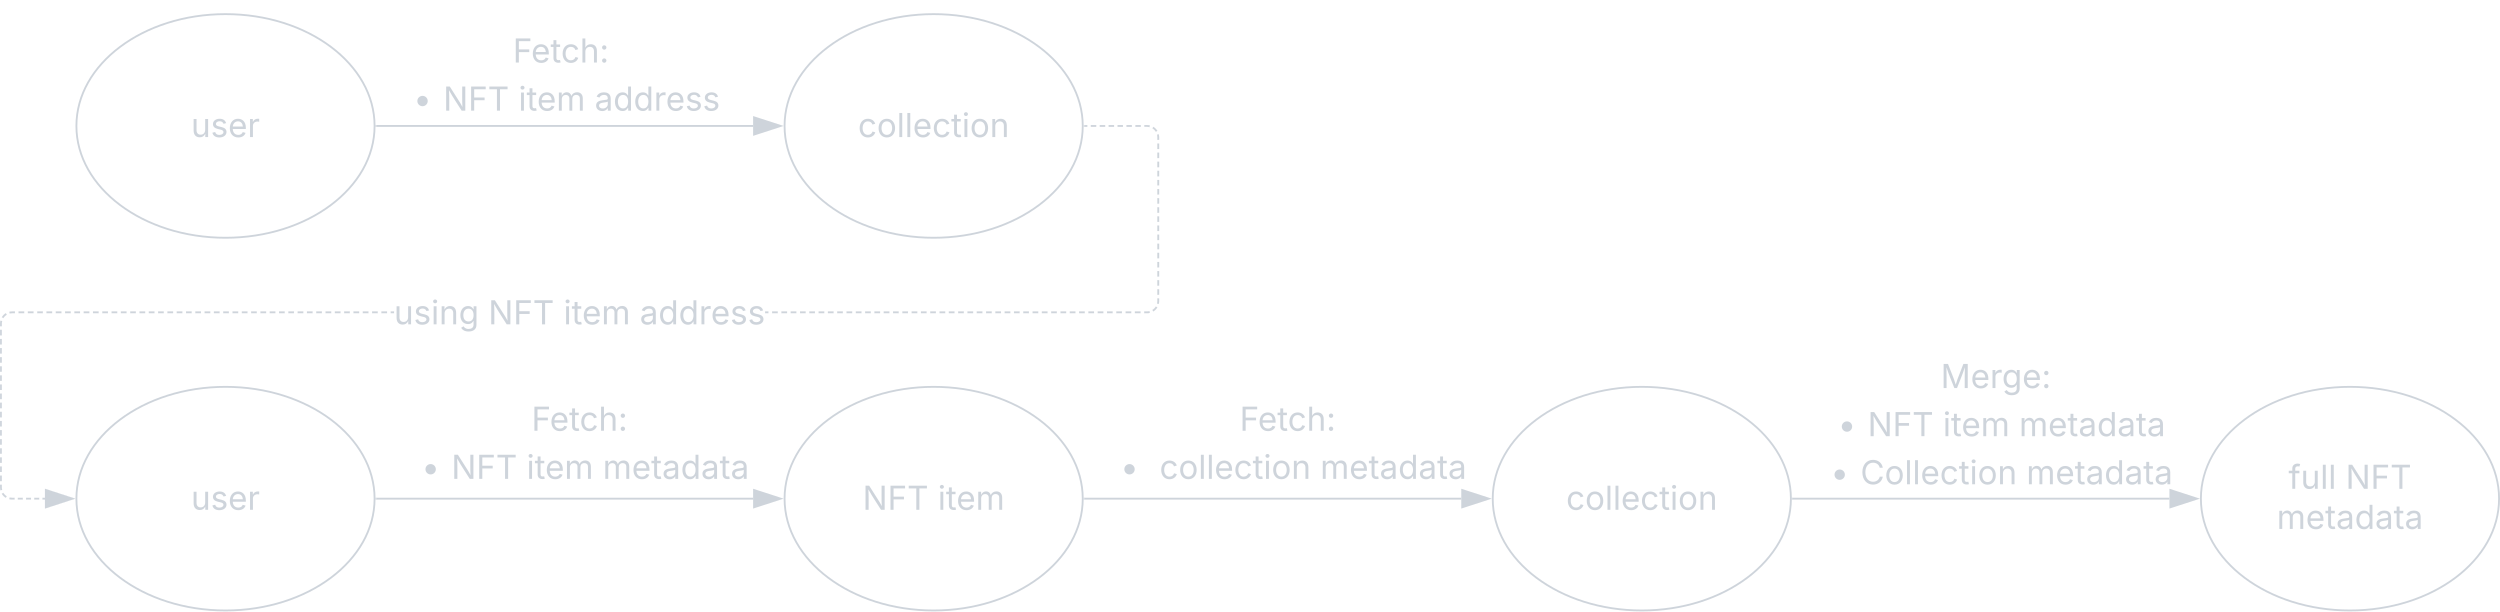
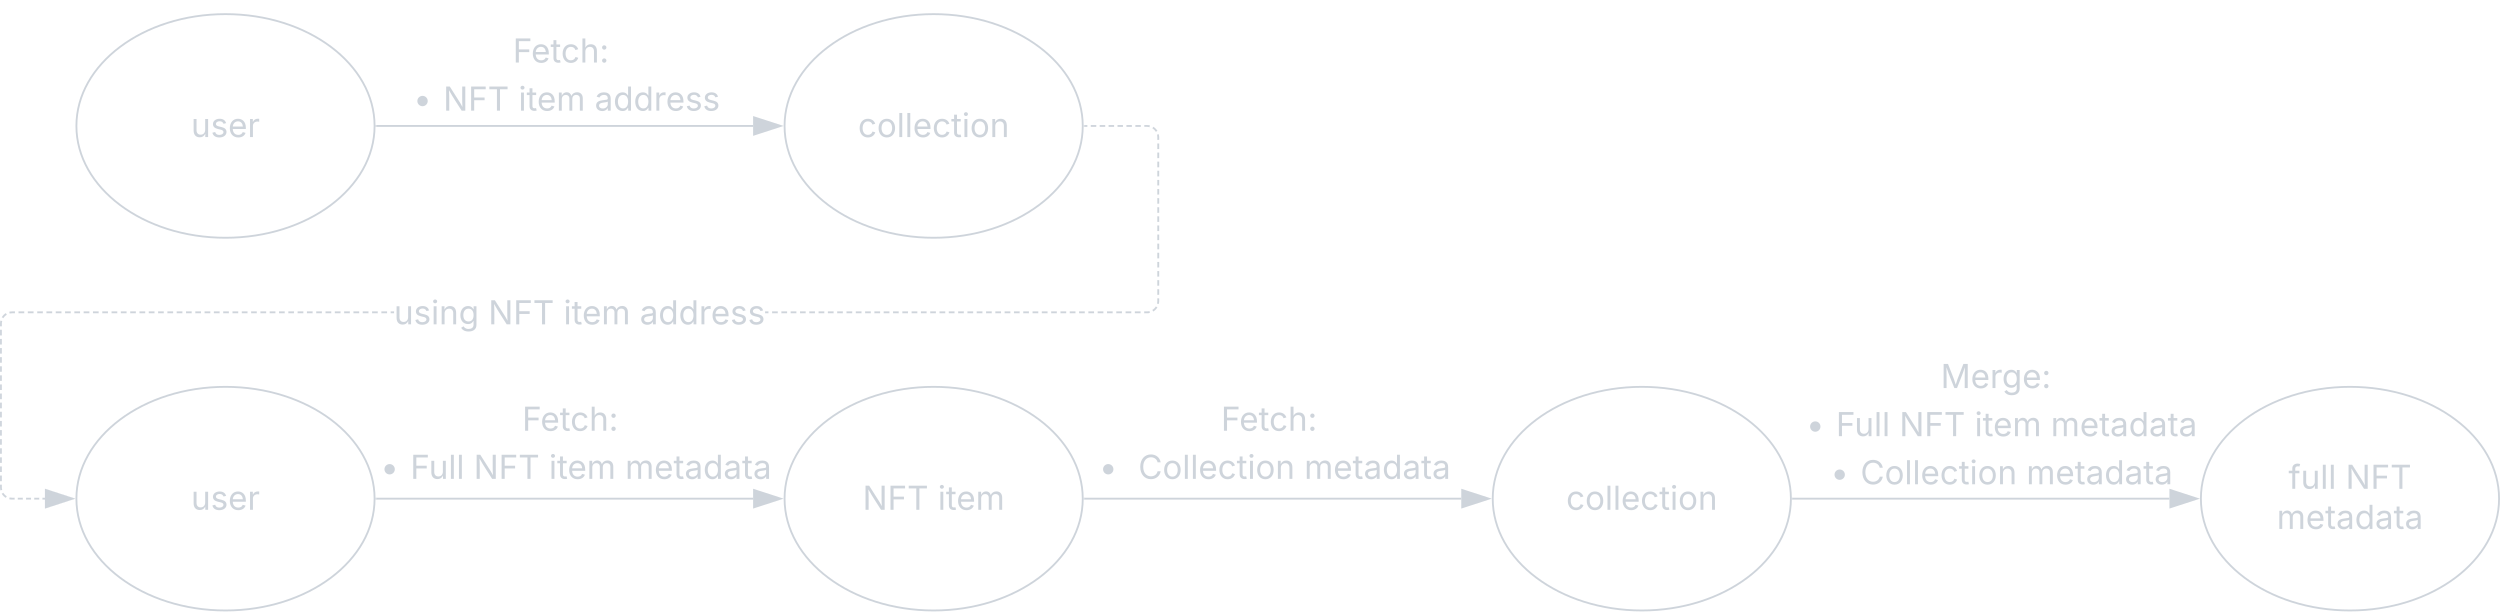
<svg xmlns="http://www.w3.org/2000/svg" xmlns:ns1="lucid" xmlns:xlink="http://www.w3.org/1999/xlink" width="1341.5" height="328.08">
  <g transform="translate(-1439 -112.4167)" ns1:page-tab-id="MUxZPul9YGgR">
    <path d="M1640 180c0 33.14-35.82 60-80 60s-80-26.86-80-60 35.82-60 80-60 80 26.86 80 60z" stroke="#ced4db" fill-opacity="0" />
    <use xlink:href="#a" transform="matrix(1,0,0,1,1480,120) translate(61.52844 65.97222)" />
    <path d="M2020 180c0 33.14-35.82 60-80 60s-80-26.86-80-60 35.82-60 80-60 80 26.86 80 60z" stroke="#ced4db" fill-opacity="0" />
    <use xlink:href="#b" transform="matrix(1,0,0,1,1860,120) translate(39.38868 65.97222)" />
    <path d="M1641 180h202.12" stroke="#ced4db" fill="none" />
    <path d="M1641 180.47h-.52l.02-.46V179.54h.5z" stroke="#ced4db" stroke-width=".05" fill="#ced4db" />
    <path d="M1857.88 180l-14.26 4.63v-9.26z" stroke="#ced4db" fill="#ced4db" />
    <path d="M2400 380c0 33.14-35.82 60-80 60s-80-26.86-80-60 35.82-60 80-60 80 26.86 80 60z" stroke="#ced4db" fill-opacity="0" />
    <use xlink:href="#b" transform="matrix(1,0,0,1,2240,320) translate(39.38868 65.97222)" />
    <path d="M1640 118.42a6 6 0 0 1 6-6h188a6 6 0 0 1 6 6v68a6 6 0 0 1-6 6h-188a6 6 0 0 1-6-6z" fill="none" />
    <use xlink:href="#c" transform="matrix(1,0,0,1,1640,112.4167) translate(74.20573 33.56076)" />
    <use xlink:href="#d" transform="matrix(1,0,0,1,1640,112.4167) translate(20.73351 59.37326)" />
    <use xlink:href="#e" transform="matrix(1,0,0,1,1640,112.4167) translate(36.84462 59.37326)" />
    <use xlink:href="#f" transform="matrix(1,0,0,1,1640,112.4167) translate(77.2092 59.37326)" />
    <use xlink:href="#g" transform="matrix(1,0,0,1,1640,112.4167) translate(118.0946 59.37326)" />
    <path d="M1640 380c0 33.14-35.82 60-80 60s-80-26.86-80-60 35.82-60 80-60 80 26.86 80 60z" stroke="#ced4db" fill-opacity="0" />
    <use xlink:href="#a" transform="matrix(1,0,0,1,1480,320) translate(61.52844 65.97222)" />
-     <path d="M2410 306a6 6 0 0 1 6-6h188a6 6 0 0 1 6 6v68a6 6 0 0 1-6 6h-188a6 6 0 0 1-6-6z" fill="none" />
-     <use xlink:href="#h" transform="matrix(1,0,0,1,2410,300) translate(70.39497 20.65451)" />
-     <use xlink:href="#d" transform="matrix(1,0,0,1,2410,300) translate(15.08681 46.46701)" />
-     <use xlink:href="#e" transform="matrix(1,0,0,1,2410,300) translate(31.19792 46.46701)" />
-     <use xlink:href="#f" transform="matrix(1,0,0,1,2410,300) translate(71.5625 46.46701)" />
-     <use xlink:href="#i" transform="matrix(1,0,0,1,2410,300) translate(112.4479 46.46701)" />
-     <use xlink:href="#d" transform="matrix(1,0,0,1,2410,300) translate(11.18056 72.27951)" />
-     <use xlink:href="#j" transform="matrix(1,0,0,1,2410,300) translate(27.29167 72.27951)" />
-     <use xlink:href="#k" transform="matrix(1,0,0,1,2410,300) translate(116.3542 72.27951)" />
+     <path d="M2400 306a6 6 0 0 1 6-6h208a6 6 0 0 1 6 6v68a6 6 0 0 1-6 6h-208a6 6 0 0 1-6-6z" fill="none" />
+     <use xlink:href="#h" transform="matrix(1,0,0,1,2400,300) translate(80.39497 20.65451)" />
+     <use xlink:href="#d" transform="matrix(1,0,0,1,2400,300) translate(8.077257 46.46701)" />
+     <use xlink:href="#i" transform="matrix(1,0,0,1,2400,300) translate(24.18837 46.46701)" />
+     <use xlink:href="#j" transform="matrix(1,0,0,1,2400,300) translate(58.20747 46.46701)" />
+     <use xlink:href="#f" transform="matrix(1,0,0,1,2400,300) translate(98.57205 46.46701)" />
+     <use xlink:href="#k" transform="matrix(1,0,0,1,2400,300) translate(139.4575 46.46701)" />
+     <use xlink:href="#d" transform="matrix(1,0,0,1,2400,300) translate(21.18056 72.27951)" />
+     <use xlink:href="#l" transform="matrix(1,0,0,1,2400,300) translate(37.29167 72.27951)" />
+     <use xlink:href="#m" transform="matrix(1,0,0,1,2400,300) translate(126.3542 72.27951)" />
    <path d="M2020 380c0 33.14-35.82 60-80 60s-80-26.86-80-60 35.82-60 80-60 80 26.86 80 60z" stroke="#ced4db" fill-opacity="0" />
    <use xlink:href="#e" transform="matrix(1,0,0,1,1860,320) translate(41.88 65.97222)" />
-     <use xlink:href="#l" transform="matrix(1,0,0,1,1860,320) translate(82.24458 65.97222)" />
+     <use xlink:href="#n" transform="matrix(1,0,0,1,1860,320) translate(82.24458 65.97222)" />
    <path d="M1641 380h202.12" stroke="#ced4db" fill="none" />
    <path d="M1641 380.48h-.52l.02-.47V379.53h.5z" stroke="#ced4db" stroke-width=".05" fill="#ced4db" />
    <path d="M1857.88 380l-14.26 4.63v-9.26z" stroke="#ced4db" fill="#ced4db" />
    <path d="M2021 380h202.12" stroke="#ced4db" fill="none" />
    <path d="M2021 380.48h-.52l.02-.47V379.53h.5z" stroke="#ced4db" stroke-width=".05" fill="#ced4db" />
    <path d="M2237.88 380l-14.26 4.63v-9.26z" stroke="#ced4db" fill="#ced4db" />
    <path d="M1444.64 379.46l.88.06h1.3v.96h-1.34l-1-.08-.5-.12.23-.93zm6.58 1.02h-2.64v-.96h2.64zm4.4 0H1453v-.96h2.63zm4.4 0h-2.63v-.96h2.63zm3.1 0h-1.32v-.96h1.32zm-22.1-3.23l.57.66.65.57.37.22-.5.8-.43-.26-.78-.66-.66-.77-.27-.43.8-.5zm-1.05-3.27l.07.88.1.43-.92.2-.12-.5-.07-.98v-1.5h.94zm0-3.4h-.94v-2.94h.94zm0-4.9h-.94v-2.92h.94zm0-4.88h-.94v-2.93h.94zm0-4.9h-.94V353h.94zm0-4.88h-.94v-2.93h.94zm0-4.9h-.94v-2.92h.94zm0-4.88h-.94v-2.93h.94zm0-4.88h-.94v-2.94h.94zm0-4.9h-.94v-2.93h.94zm0-4.88h-.94v-2.94h.94zm0-4.9h-.94v-2.92h.94zm0-4.88h-.94v-2.93h.94zm0-4.9h-.94V309h.94zm0-4.88h-.94v-2.93h.94zm0-4.9h-.94v-2.92h.94zm0-4.88h-.94v-2.93h.94zm0-4.88h-.94v-2.94h.94zm.18-7.65l-.1.44-.08.88v1.45h-.94v-1.5l.07-.98.12-.5zm2.47-3.4l-.37.23-.66.56-.57.65-.22.37-.8-.5.26-.43.66-.78.77-.66.43-.26zm4.38-.82h-1.48l-.88.06-.43.1-.2-.92.5-.12.98-.08h1.52zm609-.2l-.5.12-.98.08H2053v-.96h1.48l.88-.06.42-.1zm-5 .2h-3v-.96h3zm-5 0h-2.98v-.96h3zm-4.98 0h-3v-.96h3zm-5 0h-2.98v-.96h3zm-4.98 0h-3v-.96h3zm-5 0h-3v-.96h3zm-4.98 0h-3v-.96h3zm-5 0h-3v-.96h3zm-5 0h-2.98v-.96h3zm-4.98 0h-3v-.96h3zm-5 0h-3v-.96h3zm-4.98 0h-3v-.96h3zm-5 0h-3v-.96h3zm-5 0h-2.98v-.96h3zm-4.98 0h-3v-.96h3zm-5 0h-3v-.96h3zm-4.98 0h-3v-.96h3zm-5 0h-3v-.96h3zm-5 0h-2.98v-.96h3zm-4.98 0h-3v-.96h3zm-5 0h-3v-.96h3zm-4.98 0h-3v-.96h3zm-5 0h-3v-.96h3zm-5 0h-2.98v-.96h3zm-4.98 0h-3v-.96h3zm-5 0h-2.98v-.96h3zm-4.98 0h-3v-.96h3zm-5 0h-3v-.96h3zm-5 0h-2.98v-.96h3zm-4.98 0h-3v-.96h3zm-5 0h-2.98v-.96h3zm-4.98 0h-3v-.96h3zm-5 0h-3v-.96h3zm-4.98 0h-3v-.96h3zm-5 0h-3v-.96h3zm-5 0h-2.98v-.96h3zm-4.98 0h-3v-.96h3zm-5 0h-3v-.96h3zm-4.98 0h-3v-.96h3zm-5 0h-3v-.96h3zm-205.9 0h-1.75v-.96h1.76zm-3.75 0h-3v-.96h3zm-5 0h-3v-.96h3zm-4.98 0h-3v-.96h3zm-5 0h-3v-.96h3zm-5 0h-3v-.96h3zm-5 0h-2.98v-.96h3zm-4.98 0h-3v-.96h3zm-5 0h-3v-.96h3zm-5 0h-2.98v-.96h3zm-4.98 0h-3v-.96h3zm-5 0h-2.98v-.96h3zm-4.98 0h-3v-.96h3zm-5 0h-3v-.96h3zm-4.98 0h-3v-.96h3zm-5 0h-3v-.96h3zm-5 0h-2.98v-.96h3zm-4.98 0h-3v-.96h3zm-5 0h-3v-.96h3zm-4.98 0h-3v-.96h3zm-5 0h-3v-.96h3zm-5 0h-2.98v-.96h3zm-4.98 0h-3v-.96h3zm-5 0h-2.98v-.96h3zm-4.98 0h-3v-.96h3zm-5 0h-3v-.96h3zm-4.98 0h-3v-.96h3zm-5 0h-3v-.96h3zm-5 0h-2.98v-.96h3zm-4.98 0h-3v-.96h3zm-5 0h-3v-.96h3zm-4.98 0h-3v-.96h3zm-5 0h-3v-.96h3zm-5 0h-2.98v-.96h3zm-4.98 0h-3v-.96h3zm-5 0h-3v-.96h3zm-4.98 0h-3v-.96h3zm-5 0h-3v-.96h3zm-5 0H1459v-.96h3zm-4.98 0h-3v-.96h3zm-5 0h-3v-.96h3zm399.35 0h-1.76v-.96h1.76zm208.68-3.1l-.26.43-.66.78-.77.66-.43.26-.5-.8.38-.23.66-.56.57-.65.23-.37zm.97-3.36l-.07 1-.12.5-.93-.23.1-.44.08-.88v-1.45h.94zm0-3.44h-.94v-2.94h.94zm0-4.9h-.94v-2.92h.94zm0-4.88h-.94v-2.93h.94zm0-4.9h-.94V253h.94zm0-4.88h-.94v-2.93h.94zm0-4.9h-.94v-2.92h.94zm0-4.88h-.94v-2.93h.94zm0-4.88h-.94v-2.94h.94zm0-4.9h-.94v-2.93h.94zm0-4.88h-.94v-2.94h.94zm0-4.9h-.94v-2.92h.94zm0-4.88h-.94v-2.93h.94zm0-4.9h-.94V209h.94zm0-4.88h-.94v-2.93h.94zm0-4.9h-.94v-2.92h.94zm0-4.88h-.94v-2.93h.94zm0-4.88h-.94v-2.94h.94zm-.07-7.37l.07.98v1.5h-.94V186l-.07-.88-.1-.42.92-.23zm-2.6-4.24l.78.66.66.77.27.43-.8.5-.23-.38-.56-.66-.65-.57-.37-.22.5-.8zm-2.8-1.16l.5.12-.22.93-.42-.1-.88-.08h-1.42v-.94h1.46zm-33.06.88H2021v-.95h1.44zm4.78 0h-2.87v-.95h2.87zm4.8 0h-2.88v-.95h2.87zm4.77 0h-2.88v-.95h2.87zm4.78 0h-2.87v-.95h2.88zm4.78 0h-2.87v-.95h2.86zm4.8 0h-2.88v-.95h2.87z" stroke="#ced4db" stroke-width=".05" fill="#ced4db" />
    <path d="M2021 180.47h-.52l.02-.46v-.4l.5-.07z" fill="#ced4db" />
    <path stroke="#ced4db" stroke-width=".05" fill="#ced4db" />
    <path d="M1477.88 380l-14.26 4.63v-9.26z" fill="#ced4db" />
    <path d="M1479.42 380l-16.28 5.3v-10.6zm-15.33 3.98l12.25-3.98-12.26-3.98z" stroke="#ced4db" stroke-width=".05" fill="#ced4db" />
    <g>
-       <use xlink:href="#m" transform="matrix(1,0,0,1,1650.43,269.2448) translate(0 17.22222)" />
-       <use xlink:href="#n" transform="matrix(1,0,0,1,1650.43,269.2448) translate(50.60764 17.22222)" />
-       <use xlink:href="#o" transform="matrix(1,0,0,1,1650.43,269.2448) translate(90.97222 17.22222)" />
-       <use xlink:href="#p" transform="matrix(1,0,0,1,1650.43,269.2448) translate(131.8576 17.22222)" />
-     </g>
-     <path d="M1650 326a6 6 0 0 1 6-6h188a6 6 0 0 1 6 6v48a6 6 0 0 1-6 6h-188a6 6 0 0 1-6-6z" fill="none" />
-     <g>
-       <use xlink:href="#c" transform="matrix(1,0,0,1,1650,320) translate(74.20573 23.56076)" />
-       <use xlink:href="#d" transform="matrix(1,0,0,1,1650,320) translate(15.08681 49.37326)" />
-       <use xlink:href="#e" transform="matrix(1,0,0,1,1650,320) translate(31.19792 49.37326)" />
-       <use xlink:href="#f" transform="matrix(1,0,0,1,1650,320) translate(71.5625 49.37326)" />
-       <use xlink:href="#k" transform="matrix(1,0,0,1,1650,320) translate(112.4479 49.37326)" />
+       <use xlink:href="#o" transform="matrix(1,0,0,1,1650.43,269.2448) translate(0 17.22222)" />
+       <use xlink:href="#p" transform="matrix(1,0,0,1,1650.43,269.2448) translate(50.60764 17.22222)" />
+       <use xlink:href="#q" transform="matrix(1,0,0,1,1650.43,269.2448) translate(90.97222 17.22222)" />
+       <use xlink:href="#r" transform="matrix(1,0,0,1,1650.43,269.2448) translate(131.8576 17.22222)" />
+     </g>
+     <path d="M1630 326a6 6 0 0 1 6-6h218a6 6 0 0 1 6 6v48a6 6 0 0 1-6 6h-218a6 6 0 0 1-6-6z" fill="none" />
+     <g>
+       <use xlink:href="#c" transform="matrix(1,0,0,1,1630,320) translate(89.20573 23.56076)" />
+       <use xlink:href="#d" transform="matrix(1,0,0,1,1630,320) translate(13.07726 49.37326)" />
+       <use xlink:href="#i" transform="matrix(1,0,0,1,1630,320) translate(29.18837 49.37326)" />
+       <use xlink:href="#j" transform="matrix(1,0,0,1,1630,320) translate(63.20747 49.37326)" />
+       <use xlink:href="#f" transform="matrix(1,0,0,1,1630,320) translate(103.572 49.37326)" />
+       <use xlink:href="#m" transform="matrix(1,0,0,1,1630,320) translate(144.4575 49.37326)" />
    </g>
    <path d="M2780 380c0 33.14-35.82 60-80 60s-80-26.86-80-60 35.82-60 80-60 80 26.86 80 60z" stroke="#ced4db" fill-opacity="0" />
    <g>
-       <use xlink:href="#q" transform="matrix(1,0,0,1,2620,320) translate(46.97115 54.72222)" />
-       <use xlink:href="#r" transform="matrix(1,0,0,1,2620,320) translate(77.67427 54.72222)" />
-       <use xlink:href="#k" transform="matrix(1,0,0,1,2620,320) translate(40.71681 76.23264)" />
-     </g>
-     <path d="M2030 326a6 6 0 0 1 6-6h188a6 6 0 0 1 6 6v48a6 6 0 0 1-6 6h-188a6 6 0 0 1-6-6z" fill="none" />
-     <g>
-       <use xlink:href="#c" transform="matrix(1,0,0,1,2030,320) translate(74.20573 23.56076)" />
-       <use xlink:href="#d" transform="matrix(1,0,0,1,2030,320) translate(10.09549 49.37326)" />
-       <use xlink:href="#s" transform="matrix(1,0,0,1,2030,320) translate(26.2066 49.37326)" />
-       <use xlink:href="#t" transform="matrix(1,0,0,1,2030,320) translate(31.2066 49.37326)" />
-       <use xlink:href="#k" transform="matrix(1,0,0,1,2030,320) translate(117.4392 49.37326)" />
+       <use xlink:href="#s" transform="matrix(1,0,0,1,2620,320) translate(46.97115 54.72222)" />
+       <use xlink:href="#t" transform="matrix(1,0,0,1,2620,320) translate(77.67427 54.72222)" />
+       <use xlink:href="#m" transform="matrix(1,0,0,1,2620,320) translate(40.71681 76.23264)" />
+     </g>
+     <path d="M2020 326a6 6 0 0 1 6-6h188a6 6 0 0 1 6 6v48a6 6 0 0 1-6 6h-188a6 6 0 0 1-6-6z" fill="none" />
+     <g>
+       <use xlink:href="#c" transform="matrix(1,0,0,1,2020,320) translate(74.20573 23.56076)" />
+       <use xlink:href="#d" transform="matrix(1,0,0,1,2020,320) translate(8.680556 49.37326)" />
+       <use xlink:href="#u" transform="matrix(1,0,0,1,2020,320) translate(24.79167 49.37326)" />
+       <use xlink:href="#v" transform="matrix(1,0,0,1,2020,320) translate(29.79167 49.37326)" />
+       <use xlink:href="#m" transform="matrix(1,0,0,1,2020,320) translate(118.8542 49.37326)" />
    </g>
    <path d="M2401 380h202.12" stroke="#ced4db" fill="none" />
    <path d="M2401 380.48h-.5v-.95h.5z" stroke="#ced4db" stroke-width=".05" fill="#ced4db" />
    <path d="M2617.88 380l-14.26 4.63v-9.26z" stroke="#ced4db" fill="#ced4db" />
    <defs>
-       <path fill="#ced4db" d="M537 14c-226 0-379-139-379-422v-710h180v695c0 172 97 275 253 275 160 0 281-109 281-300v-670h181V0H879v-209C806-46 684 14 537 14" id="u" />
-       <path fill="#ced4db" d="M538 24C308 24 148-78 108-271l171-41c32 123 123 178 257 178 156 0 256-77 256-169 0-77-54-128-164-154l-186-44c-203-48-300-148-300-305 0-192 176-326 414-326 230 0 351 112 402 269l-163 42c-31-80-94-158-238-158-133 0-233 69-233 162 0 83 57 129 188 160l169 40c203 48 298 149 298 302 0 196-179 339-441 339" id="v" />
-       <path fill="#ced4db" d="M628 24c-324 0-524-230-524-574 0-343 198-582 503-582 237 0 487 146 487 559v75H286c9 234 145 362 343 362 132 0 231-58 273-172l174 48C1024-91 857 24 628 24zM287-650h624c-17-190-120-322-304-322-192 0-309 151-320 322" id="w" />
-       <path fill="#ced4db" d="M158 0v-1118h174v172h12c41-113 157-188 290-188 26 0 70 2 91 3v181c-11-2-60-10-108-10-161 0-279 109-279 260V0H158" id="x" />
+       <path fill="#ced4db" d="M537 14c-226 0-379-139-379-422v-710h180v695c0 172 97 275 253 275 160 0 281-109 281-300v-670h181V0H879v-209C806-46 684 14 537 14" id="w" />
+       <path fill="#ced4db" d="M538 24C308 24 148-78 108-271l171-41c32 123 123 178 257 178 156 0 256-77 256-169 0-77-54-128-164-154l-186-44c-203-48-300-148-300-305 0-192 176-326 414-326 230 0 351 112 402 269l-163 42c-31-80-94-158-238-158-133 0-233 69-233 162 0 83 57 129 188 160l169 40c203 48 298 149 298 302 0 196-179 339-441 339" id="x" />
+       <path fill="#ced4db" d="M628 24c-324 0-524-230-524-574 0-343 198-582 503-582 237 0 487 146 487 559v75H286c9 234 145 362 343 362 132 0 231-58 273-172l174 48C1024-91 857 24 628 24zM287-650h624c-17-190-120-322-304-322-192 0-309 151-320 322" id="y" />
+       <path fill="#ced4db" d="M158 0v-1118h174v172h12c41-113 157-188 290-188 26 0 70 2 91 3v181c-11-2-60-10-108-10-161 0-279 109-279 260V0H158" id="z" />
      <g id="a">
-         <use transform="matrix(0.008680556,0,0,0.008680556,0,0)" xlink:href="#u" />
-         <use transform="matrix(0.008680556,0,0,0.008680556,10.51215,0)" xlink:href="#v" />
-         <use transform="matrix(0.008680556,0,0,0.008680556,19.89583,0)" xlink:href="#w" />
-         <use transform="matrix(0.008680556,0,0,0.008680556,30.26042,0)" xlink:href="#x" />
-       </g>
-       <path fill="#ced4db" d="M613 24c-304 0-509-231-509-576 0-350 205-580 509-580 216 0 392 114 453 309l-173 49c-33-115-133-197-280-197-223 0-326 196-326 419 0 220 103 415 326 415 150 0 252-85 285-206l172 49C1010-95 832 24 613 24" id="y" />
-       <path fill="#ced4db" d="M613 24c-304 0-509-231-509-576 0-350 205-580 509-580 305 0 511 230 511 580 0 345-206 576-511 576zm0-161c226 0 329-195 329-415 0-222-103-419-329-419-223 0-326 196-326 419 0 220 103 415 326 415" id="z" />
-       <path fill="#ced4db" d="M338-1490V0H158v-1490h180" id="A" />
-       <path fill="#ced4db" d="M598-1118v154H368v674c0 100 37 144 132 144 23 0 62-6 92-12L629-6c-37 13-88 20-134 20-193 0-307-107-307-290v-688H20v-154h168v-266h180v266h230" id="B" />
-       <path fill="#ced4db" d="M158 0v-1118h180V0H158zm91-1301c-68 0-125-53-125-119s57-119 125-119c69 0 126 53 126 119s-57 119-126 119" id="C" />
-       <path fill="#ced4db" d="M338-670V0H158v-1118h173l1 207c72-158 192-221 342-221 226 0 378 139 378 422V0H872v-695c0-172-96-275-252-275-161 0-282 109-282 300" id="D" />
+         <use transform="matrix(0.008680556,0,0,0.008680556,0,0)" xlink:href="#w" />
+         <use transform="matrix(0.008680556,0,0,0.008680556,10.51215,0)" xlink:href="#x" />
+         <use transform="matrix(0.008680556,0,0,0.008680556,19.89583,0)" xlink:href="#y" />
+         <use transform="matrix(0.008680556,0,0,0.008680556,30.26042,0)" xlink:href="#z" />
+       </g>
+       <path fill="#ced4db" d="M613 24c-304 0-509-231-509-576 0-350 205-580 509-580 216 0 392 114 453 309l-173 49c-33-115-133-197-280-197-223 0-326 196-326 419 0 220 103 415 326 415 150 0 252-85 285-206l172 49C1010-95 832 24 613 24" id="A" />
+       <path fill="#ced4db" d="M613 24c-304 0-509-231-509-576 0-350 205-580 509-580 305 0 511 230 511 580 0 345-206 576-511 576zm0-161c226 0 329-195 329-415 0-222-103-419-329-419-223 0-326 196-326 419 0 220 103 415 326 415" id="B" />
+       <path fill="#ced4db" d="M338-1490V0H158v-1490h180" id="C" />
+       <path fill="#ced4db" d="M598-1118v154H368v674c0 100 37 144 132 144 23 0 62-6 92-12L629-6c-37 13-88 20-134 20-193 0-307-107-307-290v-688H20v-154h168v-266h180v266h230" id="D" />
+       <path fill="#ced4db" d="M158 0v-1118h180V0H158zm91-1301c-68 0-125-53-125-119s57-119 125-119c69 0 126 53 126 119s-57 119-126 119" id="E" />
+       <path fill="#ced4db" d="M338-670V0H158v-1118h173l1 207c72-158 192-221 342-221 226 0 378 139 378 422V0H872v-695c0-172-96-275-252-275-161 0-282 109-282 300" id="F" />
      <g id="b">
-         <use transform="matrix(0.008680556,0,0,0.008680556,0,0)" xlink:href="#y" />
-         <use transform="matrix(0.008680556,0,0,0.008680556,10.15625,0)" xlink:href="#z" />
-         <use transform="matrix(0.008680556,0,0,0.008680556,20.81597,0)" xlink:href="#A" />
-         <use transform="matrix(0.008680556,0,0,0.008680556,25.12153,0)" xlink:href="#A" />
-         <use transform="matrix(0.008680556,0,0,0.008680556,29.42708,0)" xlink:href="#w" />
-         <use transform="matrix(0.008680556,0,0,0.008680556,39.79167,0)" xlink:href="#y" />
-         <use transform="matrix(0.008680556,0,0,0.008680556,49.94792,0)" xlink:href="#B" />
-         <use transform="matrix(0.008680556,0,0,0.008680556,55.76389,0)" xlink:href="#C" />
-         <use transform="matrix(0.008680556,0,0,0.008680556,60.06944,0)" xlink:href="#z" />
-         <use transform="matrix(0.008680556,0,0,0.008680556,70.72917,0)" xlink:href="#D" />
-       </g>
-       <path fill="#ced4db" d="M180 0v-1490h901v168H370v510h643v168H370V0H180" id="E" />
-       <path fill="#ced4db" d="M338-670V0H158v-1490h180v566c73-149 190-208 336-208 226 0 379 139 379 422V0H872v-695c0-172-96-275-252-275-161 0-282 109-282 300" id="F" />
-       <path fill="#ced4db" d="M295 13c-75 0-135-60-135-135s60-135 135-135 135 60 135 135S370 13 295 13zm0-809c-75 0-135-60-135-135s60-135 135-135 135 60 135 135-60 135-135 135" id="G" />
+         <use transform="matrix(0.008680556,0,0,0.008680556,0,0)" xlink:href="#A" />
+         <use transform="matrix(0.008680556,0,0,0.008680556,10.15625,0)" xlink:href="#B" />
+         <use transform="matrix(0.008680556,0,0,0.008680556,20.81597,0)" xlink:href="#C" />
+         <use transform="matrix(0.008680556,0,0,0.008680556,25.12153,0)" xlink:href="#C" />
+         <use transform="matrix(0.008680556,0,0,0.008680556,29.42708,0)" xlink:href="#y" />
+         <use transform="matrix(0.008680556,0,0,0.008680556,39.79167,0)" xlink:href="#A" />
+         <use transform="matrix(0.008680556,0,0,0.008680556,49.94792,0)" xlink:href="#D" />
+         <use transform="matrix(0.008680556,0,0,0.008680556,55.76389,0)" xlink:href="#E" />
+         <use transform="matrix(0.008680556,0,0,0.008680556,60.06944,0)" xlink:href="#B" />
+         <use transform="matrix(0.008680556,0,0,0.008680556,70.72917,0)" xlink:href="#F" />
+       </g>
+       <path fill="#ced4db" d="M180 0v-1490h901v168H370v510h643v168H370V0H180" id="G" />
+       <path fill="#ced4db" d="M338-670V0H158v-1490h180v566c73-149 190-208 336-208 226 0 379 139 379 422V0H872v-695c0-172-96-275-252-275-161 0-282 109-282 300" id="H" />
+       <path fill="#ced4db" d="M295 13c-75 0-135-60-135-135s60-135 135-135 135 60 135 135S370 13 295 13zm0-809c-75 0-135-60-135-135s60-135 135-135 135 60 135 135-60 135-135 135" id="I" />
      <g id="c">
+         <use transform="matrix(0.008680556,0,0,0.008680556,0,0)" xlink:href="#G" />
+         <use transform="matrix(0.008680556,0,0,0.008680556,9.791667,0)" xlink:href="#y" />
+         <use transform="matrix(0.008680556,0,0,0.008680556,20.15625,0)" xlink:href="#D" />
+         <use transform="matrix(0.008680556,0,0,0.008680556,25.79861,0)" xlink:href="#A" />
+         <use transform="matrix(0.008680556,0,0,0.008680556,35.95486,0)" xlink:href="#H" />
+         <use transform="matrix(0.008680556,0,0,0.008680556,46.46701,0)" xlink:href="#I" />
+       </g>
+       <path fill="#ced4db" d="M576-274c-177 0-320-143-320-320s143-320 320-320 320 143 320 320-143 320-320 320" id="J" />
+       <use transform="matrix(0.008680556,0,0,0.008680556,0,0)" xlink:href="#J" id="d" />
+       <path fill="#ced4db" d="M180 0v-1490h224l606 953c40 63 108 177 176 312-27-437-7-821-13-1265h190V0h-226C860-448 622-778 356-1262c27 476 11 792 15 1262H180" id="K" />
+       <path fill="#ced4db" d="M98-1322v-168h1126v168H757V0H567v-1322H98" id="L" />
+       <g id="e">
+         <use transform="matrix(0.008680556,0,0,0.008680556,0,0)" xlink:href="#K" />
+         <use transform="matrix(0.008680556,0,0,0.008680556,13.3941,0)" xlink:href="#G" />
+         <use transform="matrix(0.008680556,0,0,0.008680556,23.88889,0)" xlink:href="#L" />
+       </g>
+       <path fill="#ced4db" d="M158 0v-1118h175l1 205c55-151 181-225 313-225 147 0 245 90 285 228 53-141 190-228 352-228 194 0 352 125 352 384V0h-181v-749c0-161-105-225-225-225-151 0-243 103-243 244V0H807v-767c0-124-93-207-219-207-131 0-250 92-250 270V0H158" id="M" />
+       <g id="f">
        <use transform="matrix(0.008680556,0,0,0.008680556,0,0)" xlink:href="#E" />
-         <use transform="matrix(0.008680556,0,0,0.008680556,9.791667,0)" xlink:href="#w" />
-         <use transform="matrix(0.008680556,0,0,0.008680556,20.15625,0)" xlink:href="#B" />
-         <use transform="matrix(0.008680556,0,0,0.008680556,25.79861,0)" xlink:href="#y" />
-         <use transform="matrix(0.008680556,0,0,0.008680556,35.95486,0)" xlink:href="#F" />
-         <use transform="matrix(0.008680556,0,0,0.008680556,46.46701,0)" xlink:href="#G" />
-       </g>
-       <path fill="#ced4db" d="M576-274c-177 0-320-143-320-320s143-320 320-320 320 143 320 320-143 320-320 320" id="H" />
-       <use transform="matrix(0.008680556,0,0,0.008680556,0,0)" xlink:href="#H" id="d" />
-       <path fill="#ced4db" d="M180 0v-1490h224l606 953c40 63 108 177 176 312-27-437-7-821-13-1265h190V0h-226C860-448 622-778 356-1262c27 476 11 792 15 1262H180" id="I" />
-       <path fill="#ced4db" d="M98-1322v-168h1126v168H757V0H567v-1322H98" id="J" />
-       <g id="e">
-         <use transform="matrix(0.008680556,0,0,0.008680556,0,0)" xlink:href="#I" />
-         <use transform="matrix(0.008680556,0,0,0.008680556,13.3941,0)" xlink:href="#E" />
-         <use transform="matrix(0.008680556,0,0,0.008680556,23.88889,0)" xlink:href="#J" />
-       </g>
-       <path fill="#ced4db" d="M158 0v-1118h175l1 205c55-151 181-225 313-225 147 0 245 90 285 228 53-141 190-228 352-228 194 0 352 125 352 384V0h-181v-749c0-161-105-225-225-225-151 0-243 103-243 244V0H807v-767c0-124-93-207-219-207-131 0-250 92-250 270V0H158" id="K" />
-       <g id="f">
-         <use transform="matrix(0.008680556,0,0,0.008680556,0,0)" xlink:href="#C" />
-         <use transform="matrix(0.008680556,0,0,0.008680556,4.305556,0)" xlink:href="#B" />
-         <use transform="matrix(0.008680556,0,0,0.008680556,9.947917,0)" xlink:href="#w" />
-         <use transform="matrix(0.008680556,0,0,0.008680556,20.3125,0)" xlink:href="#K" />
-       </g>
-       <path fill="#ced4db" d="M471 26C259 26 90-98 90-318c0-256 228-303 435-329 202-27 287-16 287-108 0-139-79-219-234-219-161 0-248 86-283 164l-173-57c86-203 278-265 451-265 150 0 419 46 419 395V0H815v-152h-12C765-73 660 26 471 26zm31-159c199 0 310-134 310-271v-155c-30 35-226 55-295 64-131 17-246 59-246 186 0 116 97 176 231 176" id="L" />
-       <path fill="#ced4db" d="M577 24c-279 0-473-224-473-580 0-354 195-576 474-576 218 0 287 134 324 193h14v-551h180V0H922v-173h-20C865-111 790 24 577 24zm27-161c203 0 314-172 314-421 0-247-108-413-314-413-212 0-317 181-317 413 0 235 108 421 317 421" id="M" />
+         <use transform="matrix(0.008680556,0,0,0.008680556,4.305556,0)" xlink:href="#D" />
+         <use transform="matrix(0.008680556,0,0,0.008680556,9.947917,0)" xlink:href="#y" />
+         <use transform="matrix(0.008680556,0,0,0.008680556,20.3125,0)" xlink:href="#M" />
+       </g>
+       <path fill="#ced4db" d="M471 26C259 26 90-98 90-318c0-256 228-303 435-329 202-27 287-16 287-108 0-139-79-219-234-219-161 0-248 86-283 164l-173-57c86-203 278-265 451-265 150 0 419 46 419 395V0H815v-152h-12C765-73 660 26 471 26zm31-159c199 0 310-134 310-271v-155c-30 35-226 55-295 64-131 17-246 59-246 186 0 116 97 176 231 176" id="N" />
+       <path fill="#ced4db" d="M577 24c-279 0-473-224-473-580 0-354 195-576 474-576 218 0 287 134 324 193h14v-551h180V0H922v-173h-20C865-111 790 24 577 24zm27-161c203 0 314-172 314-421 0-247-108-413-314-413-212 0-317 181-317 413 0 235 108 421 317 421" id="O" />
      <g id="g">
-         <use transform="matrix(0.008680556,0,0,0.008680556,0,0)" xlink:href="#L" />
-         <use transform="matrix(0.008680556,0,0,0.008680556,9.982639,0)" xlink:href="#M" />
-         <use transform="matrix(0.008680556,0,0,0.008680556,20.86806,0)" xlink:href="#M" />
-         <use transform="matrix(0.008680556,0,0,0.008680556,31.75347,0)" xlink:href="#x" />
-         <use transform="matrix(0.008680556,0,0,0.008680556,38.15104,0)" xlink:href="#w" />
-         <use transform="matrix(0.008680556,0,0,0.008680556,48.51563,0)" xlink:href="#v" />
-         <use transform="matrix(0.008680556,0,0,0.008680556,57.89931,0)" xlink:href="#v" />
-       </g>
-       <path fill="#ced4db" d="M180 0v-1490h270l367 940c28 72 75 218 110 339 35-117 81-264 110-339l362-940h271V0h-187c2-448-5-837 7-1287-157 497-311 829-483 1287H842C666-458 514-784 354-1284c12 438 5 843 7 1284H180" id="N" />
-       <path fill="#ced4db" d="M611 442c-248 0-391-105-460-228l146-94c47 65 117 165 314 165 178 0 307-82 307-266v-224h-17C863-141 792-18 576-18c-268 0-472-195-472-546 0-346 197-568 476-568 216 0 288 133 326 193h17v-179h175V29c0 289-215 413-487 413zm-5-620c203 0 314-146 314-390 0-237-108-403-314-403-213 0-319 180-319 403 0 230 109 390 319 390" id="O" />
+         <use transform="matrix(0.008680556,0,0,0.008680556,0,0)" xlink:href="#N" />
+         <use transform="matrix(0.008680556,0,0,0.008680556,9.982639,0)" xlink:href="#O" />
+         <use transform="matrix(0.008680556,0,0,0.008680556,20.86806,0)" xlink:href="#O" />
+         <use transform="matrix(0.008680556,0,0,0.008680556,31.75347,0)" xlink:href="#z" />
+         <use transform="matrix(0.008680556,0,0,0.008680556,38.15104,0)" xlink:href="#y" />
+         <use transform="matrix(0.008680556,0,0,0.008680556,48.51563,0)" xlink:href="#x" />
+         <use transform="matrix(0.008680556,0,0,0.008680556,57.89931,0)" xlink:href="#x" />
+       </g>
+       <path fill="#ced4db" d="M180 0v-1490h270l367 940c28 72 75 218 110 339 35-117 81-264 110-339l362-940h271V0h-187c2-448-5-837 7-1287-157 497-311 829-483 1287H842C666-458 514-784 354-1284c12 438 5 843 7 1284H180" id="P" />
+       <path fill="#ced4db" d="M611 442c-248 0-391-105-460-228l146-94c47 65 117 165 314 165 178 0 307-82 307-266v-224h-17C863-141 792-18 576-18c-268 0-472-195-472-546 0-346 197-568 476-568 216 0 288 133 326 193h17v-179h175V29c0 289-215 413-487 413zm-5-620c203 0 314-146 314-390 0-237-108-403-314-403-213 0-319 180-319 403 0 230 109 390 319 390" id="Q" />
      <g id="h">
+         <use transform="matrix(0.008680556,0,0,0.008680556,0,0)" xlink:href="#P" />
+         <use transform="matrix(0.008680556,0,0,0.008680556,16.05903,0)" xlink:href="#y" />
+         <use transform="matrix(0.008680556,0,0,0.008680556,26.42361,0)" xlink:href="#z" />
+         <use transform="matrix(0.008680556,0,0,0.008680556,32.82118,0)" xlink:href="#Q" />
+         <use transform="matrix(0.008680556,0,0,0.008680556,43.72396,0)" xlink:href="#y" />
+         <use transform="matrix(0.008680556,0,0,0.008680556,54.08854,0)" xlink:href="#I" />
+       </g>
+       <g id="i">
+         <use transform="matrix(0.008680556,0,0,0.008680556,0,0)" xlink:href="#G" />
+         <use transform="matrix(0.008680556,0,0,0.008680556,9.895833,0)" xlink:href="#w" />
+         <use transform="matrix(0.008680556,0,0,0.008680556,20.40799,0)" xlink:href="#C" />
+         <use transform="matrix(0.008680556,0,0,0.008680556,24.71354,0)" xlink:href="#C" />
+       </g>
+       <g id="j">
+         <use transform="matrix(0.008680556,0,0,0.008680556,0,0)" xlink:href="#K" />
+         <use transform="matrix(0.008680556,0,0,0.008680556,13.3941,0)" xlink:href="#G" />
+         <use transform="matrix(0.008680556,0,0,0.008680556,23.88889,0)" xlink:href="#L" />
+       </g>
+       <g id="k">
+         <use transform="matrix(0.008680556,0,0,0.008680556,0,0)" xlink:href="#M" />
+         <use transform="matrix(0.008680556,0,0,0.008680556,15.57292,0)" xlink:href="#y" />
+         <use transform="matrix(0.008680556,0,0,0.008680556,25.9375,0)" xlink:href="#D" />
+         <use transform="matrix(0.008680556,0,0,0.008680556,31.84028,0)" xlink:href="#N" />
+         <use transform="matrix(0.008680556,0,0,0.008680556,41.82292,0)" xlink:href="#O" />
+         <use transform="matrix(0.008680556,0,0,0.008680556,52.70833,0)" xlink:href="#N" />
+         <use transform="matrix(0.008680556,0,0,0.008680556,62.69097,0)" xlink:href="#D" />
+         <use transform="matrix(0.008680556,0,0,0.008680556,68.59375,0)" xlink:href="#N" />
+       </g>
+       <path fill="#ced4db" d="M783 20c-382 0-661-292-661-764 0-473 279-766 661-766 302 0 548 182 601 489h-190c-42-204-217-313-411-313-268 0-476 208-476 590 0 381 209 588 476 588 195 0 369-110 411-313h190c-52 303-296 489-601 489" id="R" />
+       <g id="l">
+         <use transform="matrix(0.008680556,0,0,0.008680556,0,0)" xlink:href="#R" />
+         <use transform="matrix(0.008680556,0,0,0.008680556,12.98611,0)" xlink:href="#B" />
+         <use transform="matrix(0.008680556,0,0,0.008680556,23.64583,0)" xlink:href="#C" />
+         <use transform="matrix(0.008680556,0,0,0.008680556,27.95139,0)" xlink:href="#C" />
+         <use transform="matrix(0.008680556,0,0,0.008680556,32.25694,0)" xlink:href="#y" />
+         <use transform="matrix(0.008680556,0,0,0.008680556,42.62153,0)" xlink:href="#A" />
+         <use transform="matrix(0.008680556,0,0,0.008680556,52.77778,0)" xlink:href="#D" />
+         <use transform="matrix(0.008680556,0,0,0.008680556,58.59375,0)" xlink:href="#E" />
+         <use transform="matrix(0.008680556,0,0,0.008680556,62.89931,0)" xlink:href="#B" />
+         <use transform="matrix(0.008680556,0,0,0.008680556,73.55903,0)" xlink:href="#F" />
+       </g>
+       <g id="m">
+         <use transform="matrix(0.008680556,0,0,0.008680556,0,0)" xlink:href="#M" />
+         <use transform="matrix(0.008680556,0,0,0.008680556,15.57292,0)" xlink:href="#y" />
+         <use transform="matrix(0.008680556,0,0,0.008680556,25.9375,0)" xlink:href="#D" />
+         <use transform="matrix(0.008680556,0,0,0.008680556,31.84028,0)" xlink:href="#N" />
+         <use transform="matrix(0.008680556,0,0,0.008680556,41.82292,0)" xlink:href="#O" />
+         <use transform="matrix(0.008680556,0,0,0.008680556,52.70833,0)" xlink:href="#N" />
+         <use transform="matrix(0.008680556,0,0,0.008680556,62.69097,0)" xlink:href="#D" />
+         <use transform="matrix(0.008680556,0,0,0.008680556,68.59375,0)" xlink:href="#N" />
+       </g>
+       <g id="n">
+         <use transform="matrix(0.008680556,0,0,0.008680556,0,0)" xlink:href="#E" />
+         <use transform="matrix(0.008680556,0,0,0.008680556,4.305556,0)" xlink:href="#D" />
+         <use transform="matrix(0.008680556,0,0,0.008680556,9.947917,0)" xlink:href="#y" />
+         <use transform="matrix(0.008680556,0,0,0.008680556,20.3125,0)" xlink:href="#M" />
+       </g>
+       <g id="o">
+         <use transform="matrix(0.008680556,0,0,0.008680556,0,0)" xlink:href="#w" />
+         <use transform="matrix(0.008680556,0,0,0.008680556,10.51215,0)" xlink:href="#x" />
+         <use transform="matrix(0.008680556,0,0,0.008680556,19.89583,0)" xlink:href="#E" />
+         <use transform="matrix(0.008680556,0,0,0.008680556,24.20139,0)" xlink:href="#F" />
+         <use transform="matrix(0.008680556,0,0,0.008680556,34.70486,0)" xlink:href="#Q" />
+       </g>
+       <g id="p">
+         <use transform="matrix(0.008680556,0,0,0.008680556,0,0)" xlink:href="#K" />
+         <use transform="matrix(0.008680556,0,0,0.008680556,13.3941,0)" xlink:href="#G" />
+         <use transform="matrix(0.008680556,0,0,0.008680556,23.88889,0)" xlink:href="#L" />
+       </g>
+       <g id="q">
+         <use transform="matrix(0.008680556,0,0,0.008680556,0,0)" xlink:href="#E" />
+         <use transform="matrix(0.008680556,0,0,0.008680556,4.305556,0)" xlink:href="#D" />
+         <use transform="matrix(0.008680556,0,0,0.008680556,9.947917,0)" xlink:href="#y" />
+         <use transform="matrix(0.008680556,0,0,0.008680556,20.3125,0)" xlink:href="#M" />
+       </g>
+       <g id="r">
        <use transform="matrix(0.008680556,0,0,0.008680556,0,0)" xlink:href="#N" />
-         <use transform="matrix(0.008680556,0,0,0.008680556,16.05903,0)" xlink:href="#w" />
-         <use transform="matrix(0.008680556,0,0,0.008680556,26.42361,0)" xlink:href="#x" />
-         <use transform="matrix(0.008680556,0,0,0.008680556,32.82118,0)" xlink:href="#O" />
-         <use transform="matrix(0.008680556,0,0,0.008680556,43.72396,0)" xlink:href="#w" />
-         <use transform="matrix(0.008680556,0,0,0.008680556,54.08854,0)" xlink:href="#G" />
-       </g>
-       <g id="i">
-         <use transform="matrix(0.008680556,0,0,0.008680556,0,0)" xlink:href="#K" />
-         <use transform="matrix(0.008680556,0,0,0.008680556,15.57292,0)" xlink:href="#w" />
-         <use transform="matrix(0.008680556,0,0,0.008680556,25.9375,0)" xlink:href="#B" />
-         <use transform="matrix(0.008680556,0,0,0.008680556,31.84028,0)" xlink:href="#L" />
-         <use transform="matrix(0.008680556,0,0,0.008680556,41.82292,0)" xlink:href="#M" />
-         <use transform="matrix(0.008680556,0,0,0.008680556,52.70833,0)" xlink:href="#L" />
-         <use transform="matrix(0.008680556,0,0,0.008680556,62.69097,0)" xlink:href="#B" />
-         <use transform="matrix(0.008680556,0,0,0.008680556,68.59375,0)" xlink:href="#L" />
-       </g>
-       <path fill="#ced4db" d="M783 20c-382 0-661-292-661-764 0-473 279-766 661-766 302 0 548 182 601 489h-190c-42-204-217-313-411-313-268 0-476 208-476 590 0 381 209 588 476 588 195 0 369-110 411-313h190c-52 303-296 489-601 489" id="P" />
-       <g id="j">
-         <use transform="matrix(0.008680556,0,0,0.008680556,0,0)" xlink:href="#P" />
-         <use transform="matrix(0.008680556,0,0,0.008680556,12.98611,0)" xlink:href="#z" />
-         <use transform="matrix(0.008680556,0,0,0.008680556,23.64583,0)" xlink:href="#A" />
-         <use transform="matrix(0.008680556,0,0,0.008680556,27.95139,0)" xlink:href="#A" />
-         <use transform="matrix(0.008680556,0,0,0.008680556,32.25694,0)" xlink:href="#w" />
-         <use transform="matrix(0.008680556,0,0,0.008680556,42.62153,0)" xlink:href="#y" />
-         <use transform="matrix(0.008680556,0,0,0.008680556,52.77778,0)" xlink:href="#B" />
-         <use transform="matrix(0.008680556,0,0,0.008680556,58.59375,0)" xlink:href="#C" />
-         <use transform="matrix(0.008680556,0,0,0.008680556,62.89931,0)" xlink:href="#z" />
-         <use transform="matrix(0.008680556,0,0,0.008680556,73.55903,0)" xlink:href="#D" />
-       </g>
-       <g id="k">
-         <use transform="matrix(0.008680556,0,0,0.008680556,0,0)" xlink:href="#K" />
-         <use transform="matrix(0.008680556,0,0,0.008680556,15.57292,0)" xlink:href="#w" />
-         <use transform="matrix(0.008680556,0,0,0.008680556,25.9375,0)" xlink:href="#B" />
-         <use transform="matrix(0.008680556,0,0,0.008680556,31.84028,0)" xlink:href="#L" />
-         <use transform="matrix(0.008680556,0,0,0.008680556,41.82292,0)" xlink:href="#M" />
-         <use transform="matrix(0.008680556,0,0,0.008680556,52.70833,0)" xlink:href="#L" />
-         <use transform="matrix(0.008680556,0,0,0.008680556,62.69097,0)" xlink:href="#B" />
-         <use transform="matrix(0.008680556,0,0,0.008680556,68.59375,0)" xlink:href="#L" />
-       </g>
-       <g id="l">
-         <use transform="matrix(0.008680556,0,0,0.008680556,0,0)" xlink:href="#C" />
-         <use transform="matrix(0.008680556,0,0,0.008680556,4.305556,0)" xlink:href="#B" />
-         <use transform="matrix(0.008680556,0,0,0.008680556,9.947917,0)" xlink:href="#w" />
-         <use transform="matrix(0.008680556,0,0,0.008680556,20.3125,0)" xlink:href="#K" />
-       </g>
-       <g id="m">
-         <use transform="matrix(0.008680556,0,0,0.008680556,0,0)" xlink:href="#u" />
-         <use transform="matrix(0.008680556,0,0,0.008680556,10.51215,0)" xlink:href="#v" />
-         <use transform="matrix(0.008680556,0,0,0.008680556,19.89583,0)" xlink:href="#C" />
-         <use transform="matrix(0.008680556,0,0,0.008680556,24.20139,0)" xlink:href="#D" />
-         <use transform="matrix(0.008680556,0,0,0.008680556,34.70486,0)" xlink:href="#O" />
-       </g>
-       <g id="n">
-         <use transform="matrix(0.008680556,0,0,0.008680556,0,0)" xlink:href="#I" />
-         <use transform="matrix(0.008680556,0,0,0.008680556,13.3941,0)" xlink:href="#E" />
-         <use transform="matrix(0.008680556,0,0,0.008680556,23.88889,0)" xlink:href="#J" />
-       </g>
-       <g id="o">
-         <use transform="matrix(0.008680556,0,0,0.008680556,0,0)" xlink:href="#C" />
-         <use transform="matrix(0.008680556,0,0,0.008680556,4.305556,0)" xlink:href="#B" />
-         <use transform="matrix(0.008680556,0,0,0.008680556,9.947917,0)" xlink:href="#w" />
-         <use transform="matrix(0.008680556,0,0,0.008680556,20.3125,0)" xlink:href="#K" />
-       </g>
-       <g id="p">
-         <use transform="matrix(0.008680556,0,0,0.008680556,0,0)" xlink:href="#L" />
-         <use transform="matrix(0.008680556,0,0,0.008680556,9.982639,0)" xlink:href="#M" />
-         <use transform="matrix(0.008680556,0,0,0.008680556,20.86806,0)" xlink:href="#M" />
-         <use transform="matrix(0.008680556,0,0,0.008680556,31.75347,0)" xlink:href="#x" />
-         <use transform="matrix(0.008680556,0,0,0.008680556,38.15104,0)" xlink:href="#w" />
-         <use transform="matrix(0.008680556,0,0,0.008680556,48.51563,0)" xlink:href="#v" />
-         <use transform="matrix(0.008680556,0,0,0.008680556,57.89931,0)" xlink:href="#v" />
-       </g>
-       <path fill="#ced4db" d="M678-1118v154H420V0H240v-964H20v-154h220v-149c0-194 155-293 318-293 85 0 141 18 168 30l-50 154c-19-6-47-17-97-17-111 0-159 58-159 166v109h258" id="Q" />
-       <g id="q">
-         <use transform="matrix(0.008680556,0,0,0.008680556,0,0)" xlink:href="#Q" />
-         <use transform="matrix(0.008680556,0,0,0.008680556,6.579861,0)" xlink:href="#u" />
-         <use transform="matrix(0.008680556,0,0,0.008680556,17.09201,0)" xlink:href="#A" />
-         <use transform="matrix(0.008680556,0,0,0.008680556,21.39757,0)" xlink:href="#A" />
-       </g>
-       <g id="r">
-         <use transform="matrix(0.008680556,0,0,0.008680556,0,0)" xlink:href="#I" />
-         <use transform="matrix(0.008680556,0,0,0.008680556,13.3941,0)" xlink:href="#E" />
-         <use transform="matrix(0.008680556,0,0,0.008680556,23.88889,0)" xlink:href="#J" />
+         <use transform="matrix(0.008680556,0,0,0.008680556,9.982639,0)" xlink:href="#O" />
+         <use transform="matrix(0.008680556,0,0,0.008680556,20.86806,0)" xlink:href="#O" />
+         <use transform="matrix(0.008680556,0,0,0.008680556,31.75347,0)" xlink:href="#z" />
+         <use transform="matrix(0.008680556,0,0,0.008680556,38.15104,0)" xlink:href="#y" />
+         <use transform="matrix(0.008680556,0,0,0.008680556,48.51563,0)" xlink:href="#x" />
+         <use transform="matrix(0.008680556,0,0,0.008680556,57.89931,0)" xlink:href="#x" />
+       </g>
+       <path fill="#ced4db" d="M678-1118v154H420V0H240v-964H20v-154h220v-149c0-194 155-293 318-293 85 0 141 18 168 30l-50 154c-19-6-47-17-97-17-111 0-159 58-159 166v109h258" id="S" />
+       <g id="s">
+         <use transform="matrix(0.008680556,0,0,0.008680556,0,0)" xlink:href="#S" />
+         <use transform="matrix(0.008680556,0,0,0.008680556,6.579861,0)" xlink:href="#w" />
+         <use transform="matrix(0.008680556,0,0,0.008680556,17.09201,0)" xlink:href="#C" />
+         <use transform="matrix(0.008680556,0,0,0.008680556,21.39757,0)" xlink:href="#C" />
      </g>
      <g id="t">
-         <use transform="matrix(0.008680556,0,0,0.008680556,0,0)" xlink:href="#y" />
-         <use transform="matrix(0.008680556,0,0,0.008680556,10.15625,0)" xlink:href="#z" />
-         <use transform="matrix(0.008680556,0,0,0.008680556,20.81597,0)" xlink:href="#A" />
-         <use transform="matrix(0.008680556,0,0,0.008680556,25.12153,0)" xlink:href="#A" />
-         <use transform="matrix(0.008680556,0,0,0.008680556,29.42708,0)" xlink:href="#w" />
-         <use transform="matrix(0.008680556,0,0,0.008680556,39.79167,0)" xlink:href="#y" />
-         <use transform="matrix(0.008680556,0,0,0.008680556,49.94792,0)" xlink:href="#B" />
-         <use transform="matrix(0.008680556,0,0,0.008680556,55.76389,0)" xlink:href="#C" />
-         <use transform="matrix(0.008680556,0,0,0.008680556,60.06944,0)" xlink:href="#z" />
-         <use transform="matrix(0.008680556,0,0,0.008680556,70.72917,0)" xlink:href="#D" />
+         <use transform="matrix(0.008680556,0,0,0.008680556,0,0)" xlink:href="#K" />
+         <use transform="matrix(0.008680556,0,0,0.008680556,13.3941,0)" xlink:href="#G" />
+         <use transform="matrix(0.008680556,0,0,0.008680556,23.88889,0)" xlink:href="#L" />
+       </g>
+       <g id="v">
+         <use transform="matrix(0.008680556,0,0,0.008680556,0,0)" xlink:href="#R" />
+         <use transform="matrix(0.008680556,0,0,0.008680556,12.98611,0)" xlink:href="#B" />
+         <use transform="matrix(0.008680556,0,0,0.008680556,23.64583,0)" xlink:href="#C" />
+         <use transform="matrix(0.008680556,0,0,0.008680556,27.95139,0)" xlink:href="#C" />
+         <use transform="matrix(0.008680556,0,0,0.008680556,32.25694,0)" xlink:href="#y" />
+         <use transform="matrix(0.008680556,0,0,0.008680556,42.62153,0)" xlink:href="#A" />
+         <use transform="matrix(0.008680556,0,0,0.008680556,52.77778,0)" xlink:href="#D" />
+         <use transform="matrix(0.008680556,0,0,0.008680556,58.59375,0)" xlink:href="#E" />
+         <use transform="matrix(0.008680556,0,0,0.008680556,62.89931,0)" xlink:href="#B" />
+         <use transform="matrix(0.008680556,0,0,0.008680556,73.55903,0)" xlink:href="#F" />
      </g>
    </defs>
  </g>
</svg>
